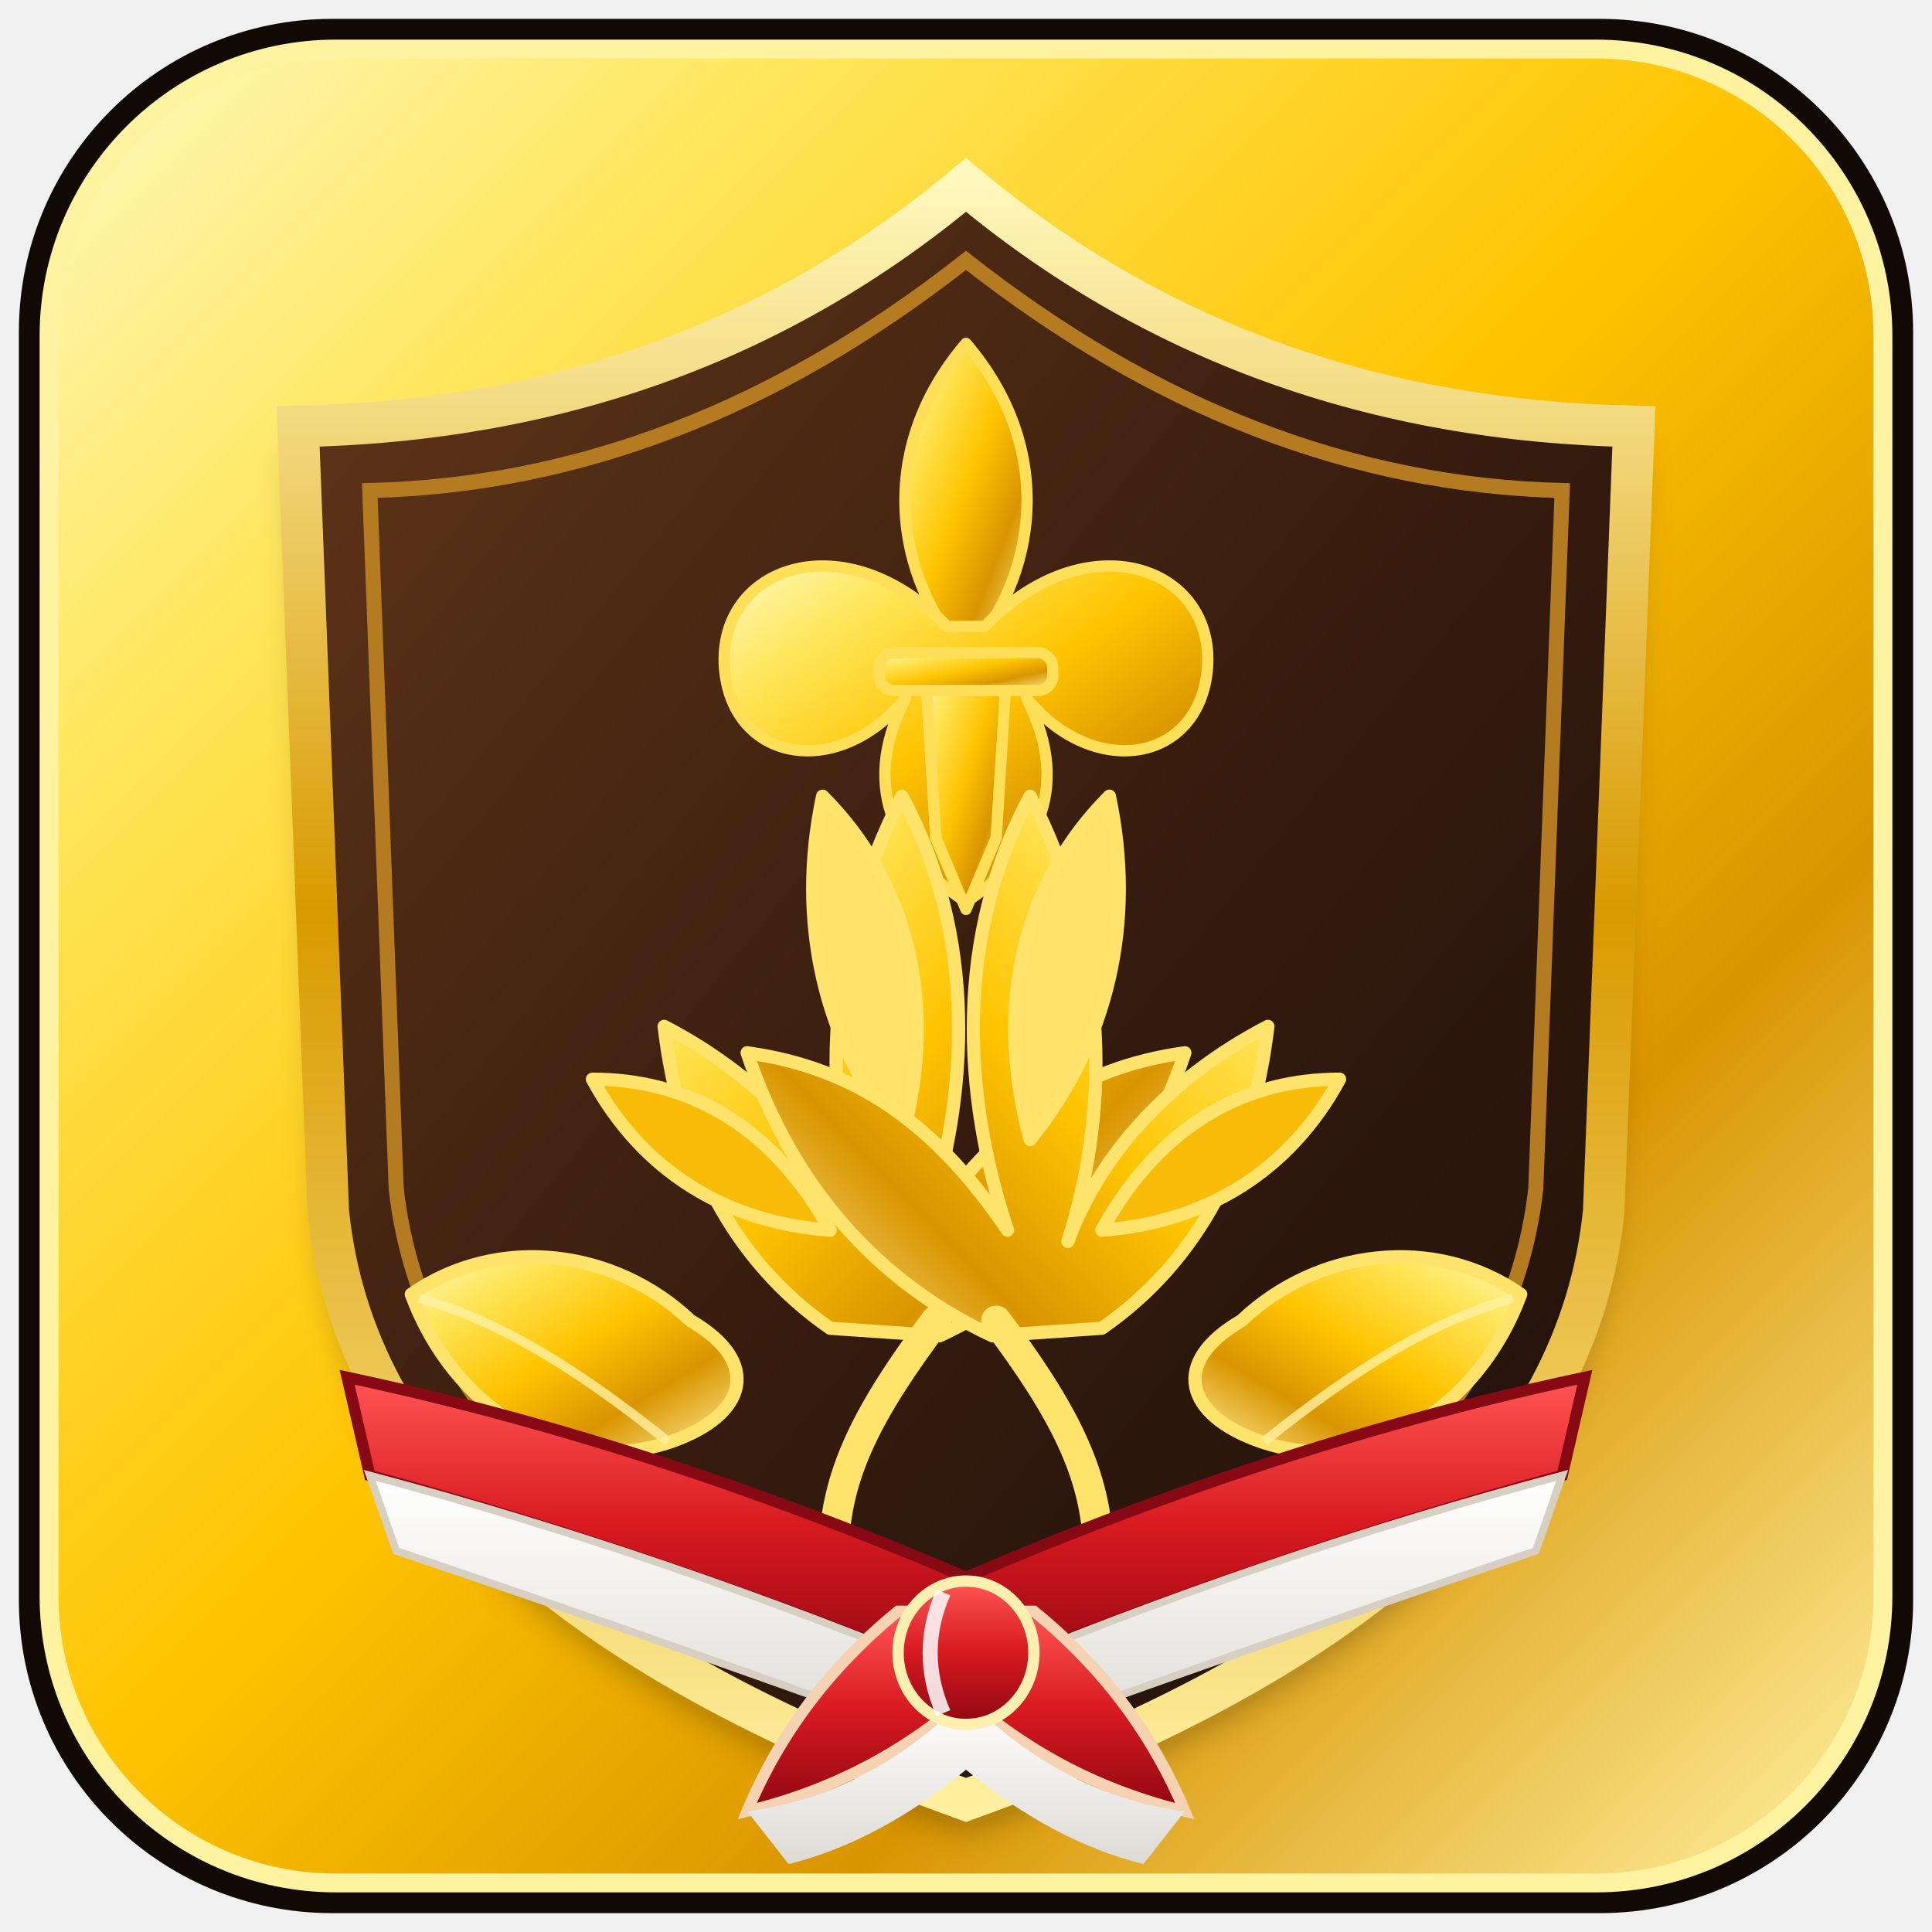
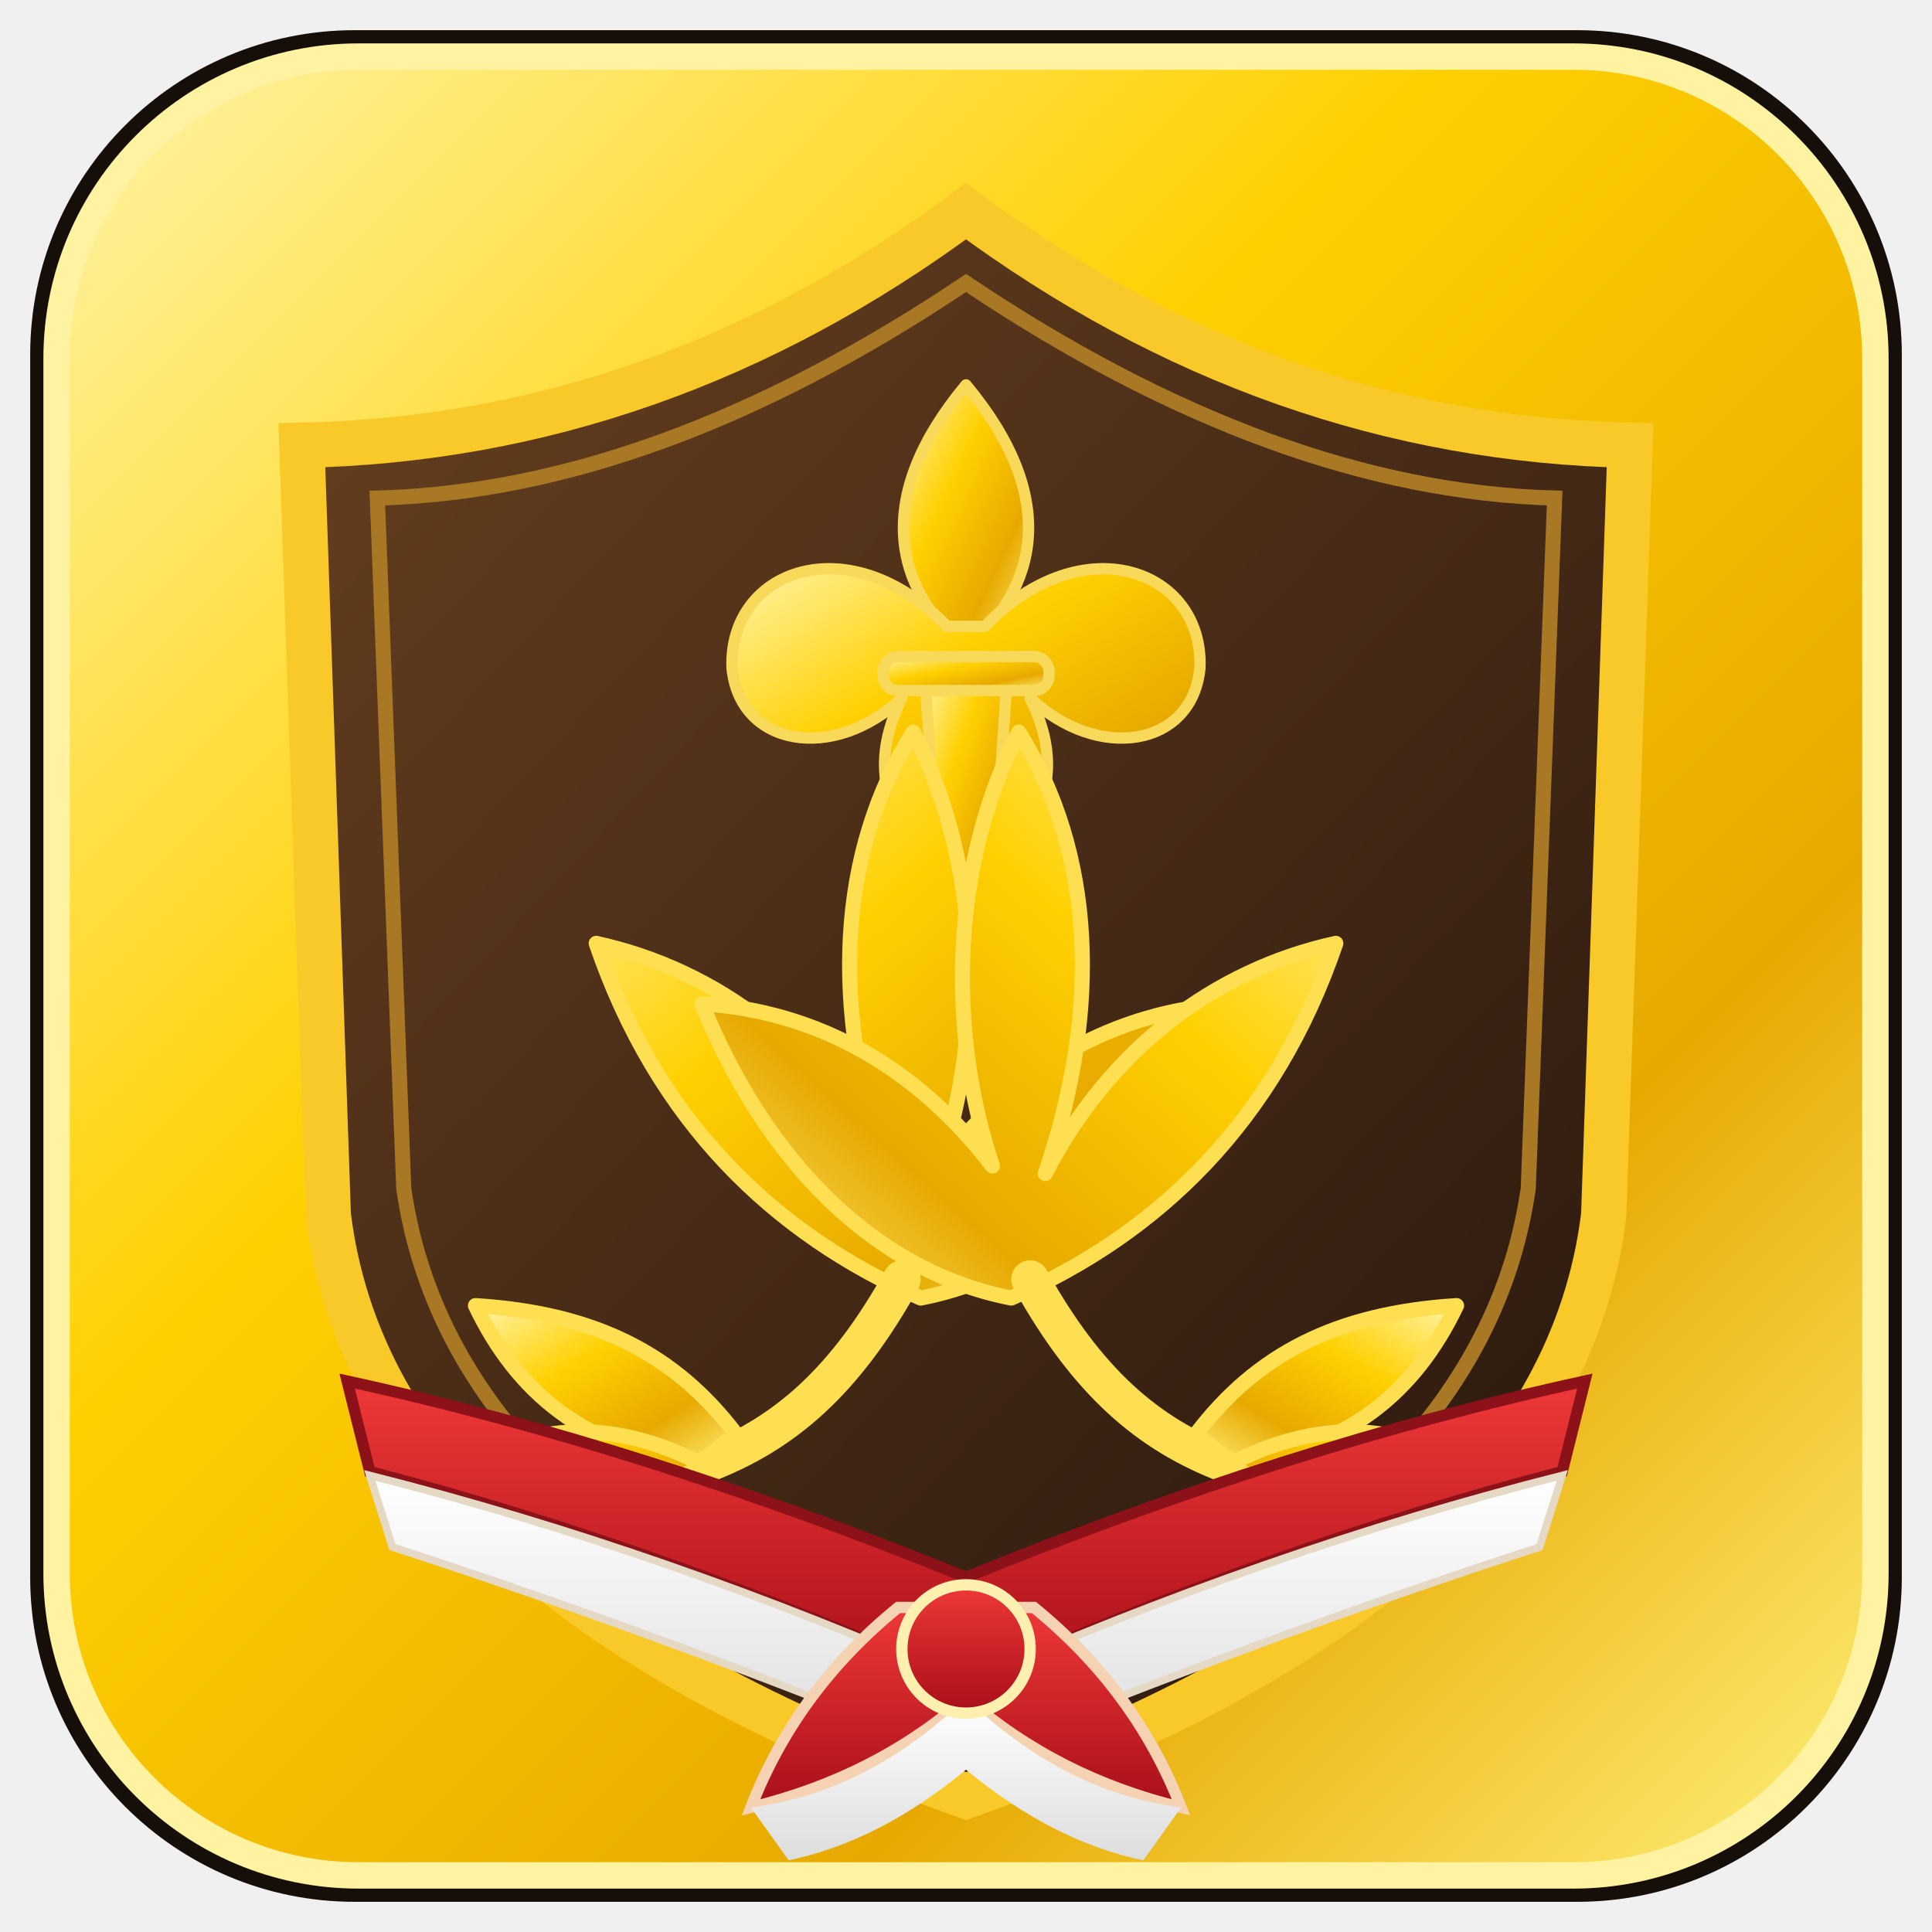
<svg xmlns="http://www.w3.org/2000/svg" viewBox="0 0 512 512">
  <defs>
    <linearGradient id="gold" x1="0" y1="0" x2="1" y2="1">
-       <stop stop-color="#fff9bd" />
-       <stop offset=".2" stop-color="#ffe65b" />
-       <stop offset=".48" stop-color="#ffc400" />
-       <stop offset=".72" stop-color="#d99500" />
-       <stop offset="1" stop-color="#fff0a0" />
+       <stop stop-color="#fff4a8" />
+       <stop offset=".38" stop-color="#ffd000" />
+       <stop offset=".72" stop-color="#e7a900" />
+       <stop offset="1" stop-color="#fff07a" />
    </linearGradient>
-     <linearGradient id="goldEdge" x1="0" y1="0" x2="0" y2="1">
-       <stop stop-color="#fff8bd" />
-       <stop offset=".45" stop-color="#d99a00" />
-       <stop offset="1" stop-color="#fff0a0" />
-     </linearGradient>
-     <linearGradient id="brown" x1="0" y1="0" x2="1" y2="1">
-       <stop stop-color="#633719" />
-       <stop offset=".55" stop-color="#351b0e" />
-       <stop offset="1" stop-color="#1c100a" />
+     <linearGradient id="brown" x1="0" y1="0" x2="0.9" y2="1">
+       <stop stop-color="#68401f" />
+       <stop offset="1" stop-color="#28170e" />
    </linearGradient>
    <linearGradient id="red" x1="0" y1="0" x2="0" y2="1">
-       <stop stop-color="#ff5555" />
-       <stop offset=".5" stop-color="#d71920" />
-       <stop offset="1" stop-color="#8f0712" />
+       <stop stop-color="#ef3838" />
+       <stop offset="1" stop-color="#a80f19" />
    </linearGradient>
    <linearGradient id="white" x1="0" y1="0" x2="0" y2="1">
      <stop stop-color="#fff" />
-       <stop offset="1" stop-color="#dedbd5" />
+       <stop offset="1" stop-color="#ddd" />
    </linearGradient>
-     <filter id="ds" x="-30%" y="-30%" width="160%" height="160%">
-       <feGaussianBlur stdDeviation="5" />
+     <filter id="shadow" x="-30%" y="-30%" width="160%" height="160%">
+       <feGaussianBlur stdDeviation="7" />
    </filter>
  </defs>
-   <rect x="5" y="5" width="502" height="502" rx="83" fill="#100904" />
-   <rect x="13" y="13" width="486" height="486" rx="76" fill="url(#gold)" stroke="#fff2a1" stroke-width="5" />
-   <path d="M256 48 Q330 111 433 113 L425 321 Q415 420 256 477 Q97 420 87 321 L79 113 Q182 111 256 48Z" fill="#100804" opacity=".35" transform="translate(0 7)" filter="url(#ds)" />
-   <path d="M256 49 Q330 111 433 113 L425 321 Q415 420 256 477 Q97 420 87 321 L79 113 Q182 111 256 49Z" fill="url(#brown)" stroke="url(#goldEdge)" stroke-width="11" />
-   <path d="M256 69 Q331 128 414 130 L407 315 Q397 405 256 456 Q115 405 105 315 L98 130 Q181 128 256 69Z" fill="none" stroke="#b47b20" stroke-width="4" />
-   <g fill="url(#gold)" stroke="#ffdf58" stroke-width="3" stroke-linejoin="round">
-     <path d="M256 91 C232 119 237 153 256 174 C275 153 280 119 256 91Z" />
-     <path d="M251 166 C224 138 190 150 192 177 C194 202 222 207 240 185 C227 210 239 228 256 239 C273 228 285 210 272 185 C290 207 318 202 320 177 C322 150 288 138 261 166Z" />
-     <path d="M245 174 L267 174 L264 222 L256 241 L248 222Z" />
-     <rect x="233" y="173" width="46" height="10" rx="4" />
+   <rect x="8" y="8" width="496" height="496" rx="86" fill="#160e08" />
+   <rect x="15" y="15" width="482" height="482" rx="80" fill="url(#gold)" stroke="#fff2a0" stroke-width="7" />
+   <path d="M256 56 Q337 116 432 118 L425 322 Q413 420 256 476 Q99 420 87 322 L80 118 Q175 116 256 56Z" fill="url(#brown)" stroke="#f8c928" stroke-width="12" />
+   <path d="M256 75 Q338 130 412 132 L405 315 Q392 405 256 454 Q120 405 107 315 L100 132 Q174 130 256 75Z" fill="none" stroke="#a97825" stroke-width="4" />
+   <g fill="url(#gold)" stroke="#f8d95a" stroke-width="3" stroke-linejoin="round">
+     <path d="M256 102 C231 132 237 156 256 172 C275 156 281 132 256 102Z" />
+     <path d="M251 166 C225 139 193 151 194 177 C196 198 221 202 239 185 C228 207 238 224 256 230 C274 224 284 207 273 185 C291 202 316 198 318 177 C319 151 287 139 261 166Z" />
+     <path d="M245 178 L267 178 L264 222 L256 239 L248 222Z" />
+     <rect x="234" y="174" width="44" height="9" rx="4" />
  </g>
-   <g fill="url(#gold)" stroke="#ffe36a" stroke-width="3.5" stroke-linejoin="round">
-     <g id="kitri">
-       <path d="M220 352 C194 334 180 306 176 272 C203 286 221 307 229 329 C217 291 219 250 239 211 C259 248 257 290 245 326 C264 298 285 283 314 279 C302 315 279 340 249 354Z" />
-       <path d="M220 326 C192 324 170 310 157 286 C181 286 204 297 220 326Z" fill="#f7bb08" />
-       <path d="M239 302 C218 276 211 244 218 211 C240 233 249 265 239 302Z" fill="#ffe16a" />
-       <path d="M248 350 C230 374 222 390 221 409" fill="none" stroke-width="8" stroke-linecap="round" />
-       <path d="M221 409 C199 414 181 408 166 394 C190 391 208 397 221 409Z" />
-       <path d="M221 409 C205 427 184 434 162 430 C177 411 198 405 221 409Z" />
-       <path d="M221 409 C232 419 243 423 256 422" fill="none" stroke-width="7" stroke-linecap="round" />
-       <path d="M183 350 C163 331 132 327 109 343 C120 373 149 392 178 382 C198 375 202 361 183 350Z" />
-       <path d="M111 344 C132 350 152 362 177 382" fill="none" stroke="#fff0a0" stroke-width="2.5" opacity=".8" />
+   <g fill="url(#gold)" stroke="#ffdf52" stroke-width="4" stroke-linejoin="round">
+     <g>
+       <path d="M244 344 C205 327 174 297 158 250 C190 257 218 278 235 311 C220 267 222 226 242 194 C260 229 261 273 249 309 C269 283 295 268 326 266 C309 308 280 337 244 344Z" />
+       <path d="M239 339 C224 366 208 380 187 388" fill="none" stroke-width="10" stroke-linecap="round" />
+       <path d="M185 388 C155 384 137 369 126 346 C158 348 179 359 195 380Z" />
+       <path d="M186 388 C161 405 137 408 113 396 C133 379 157 373 186 388Z" />
+       <path d="M187 388 C181 407 182 421 190 436" fill="none" stroke-width="7" stroke-linecap="round" />
    </g>
-     <use href="#kitri" transform="translate(512 0) scale(-1 1)" />
+     <g transform="translate(512 0) scale(-1 1)">
+       <path d="M244 344 C205 327 174 297 158 250 C190 257 218 278 235 311 C220 267 222 226 242 194 C260 229 261 273 249 309 C269 283 295 268 326 266 C309 308 280 337 244 344Z" />
+       <path d="M239 339 C224 366 208 380 187 388" fill="none" stroke-width="10" stroke-linecap="round" />
+       <path d="M185 388 C155 384 137 369 126 346 C158 348 179 359 195 380Z" />
+       <path d="M186 388 C161 405 137 408 113 396 C133 379 157 373 186 388Z" />
+       <path d="M187 388 C181 407 182 421 190 436" fill="none" stroke-width="7" stroke-linecap="round" />
+     </g>
  </g>
-   <path d="M92 365 Q172 382 256 418 Q340 382 420 365 L414 391 Q337 412 256 445 Q175 412 98 391Z" fill="url(#red)" stroke="#870914" stroke-width="3" />
-   <path d="M98 391 Q177 412 256 445 Q335 412 414 391 L407 411 Q333 436 256 464 Q179 436 105 411Z" fill="url(#white)" stroke="#d8cfc3" stroke-width="2" />
-   <path d="M238 427 Q211 449 198 480 Q231 472 256 450 Q281 472 314 480 Q301 449 274 427Z" fill="url(#red)" stroke="#f4d2b2" stroke-width="3" />
-   <path d="M198 480 Q230 476 256 450 Q282 476 314 480 L303 494 Q279 488 256 469 Q233 488 209 494Z" fill="url(#white)" />
-   <ellipse cx="256" cy="438" rx="18" ry="19" fill="url(#red)" stroke="#fff0b0" stroke-width="3" />
-   <path d="M250 422 Q243 438 250 454" fill="none" stroke="#fff" stroke-width="4" opacity=".85" />
+   <path d="M92 366 Q170 383 256 418 Q342 383 420 366 L414 390 Q337 410 256 446 Q175 410 98 390Z" fill="url(#red)" stroke="#8c1118" stroke-width="3" />
+   <path d="M98 391 Q177 411 256 446 Q335 411 414 391 L408 410 Q334 434 256 466 Q178 434 104 410Z" fill="url(#white)" stroke="#e5d9c5" stroke-width="2" />
+   <path d="M238 426 Q211 448 199 479 Q232 471 256 450 Q280 471 313 479 Q301 448 274 426Z" fill="url(#red)" stroke="#f4d2b2" stroke-width="3" />
+   <path d="M199 479 Q230 475 256 450 Q282 475 313 479 L303 493 Q279 488 256 469 Q233 488 209 493Z" fill="url(#white)" />
+   <circle cx="256" cy="437" r="17" fill="url(#red)" stroke="#fff0b0" stroke-width="3" />
</svg>
